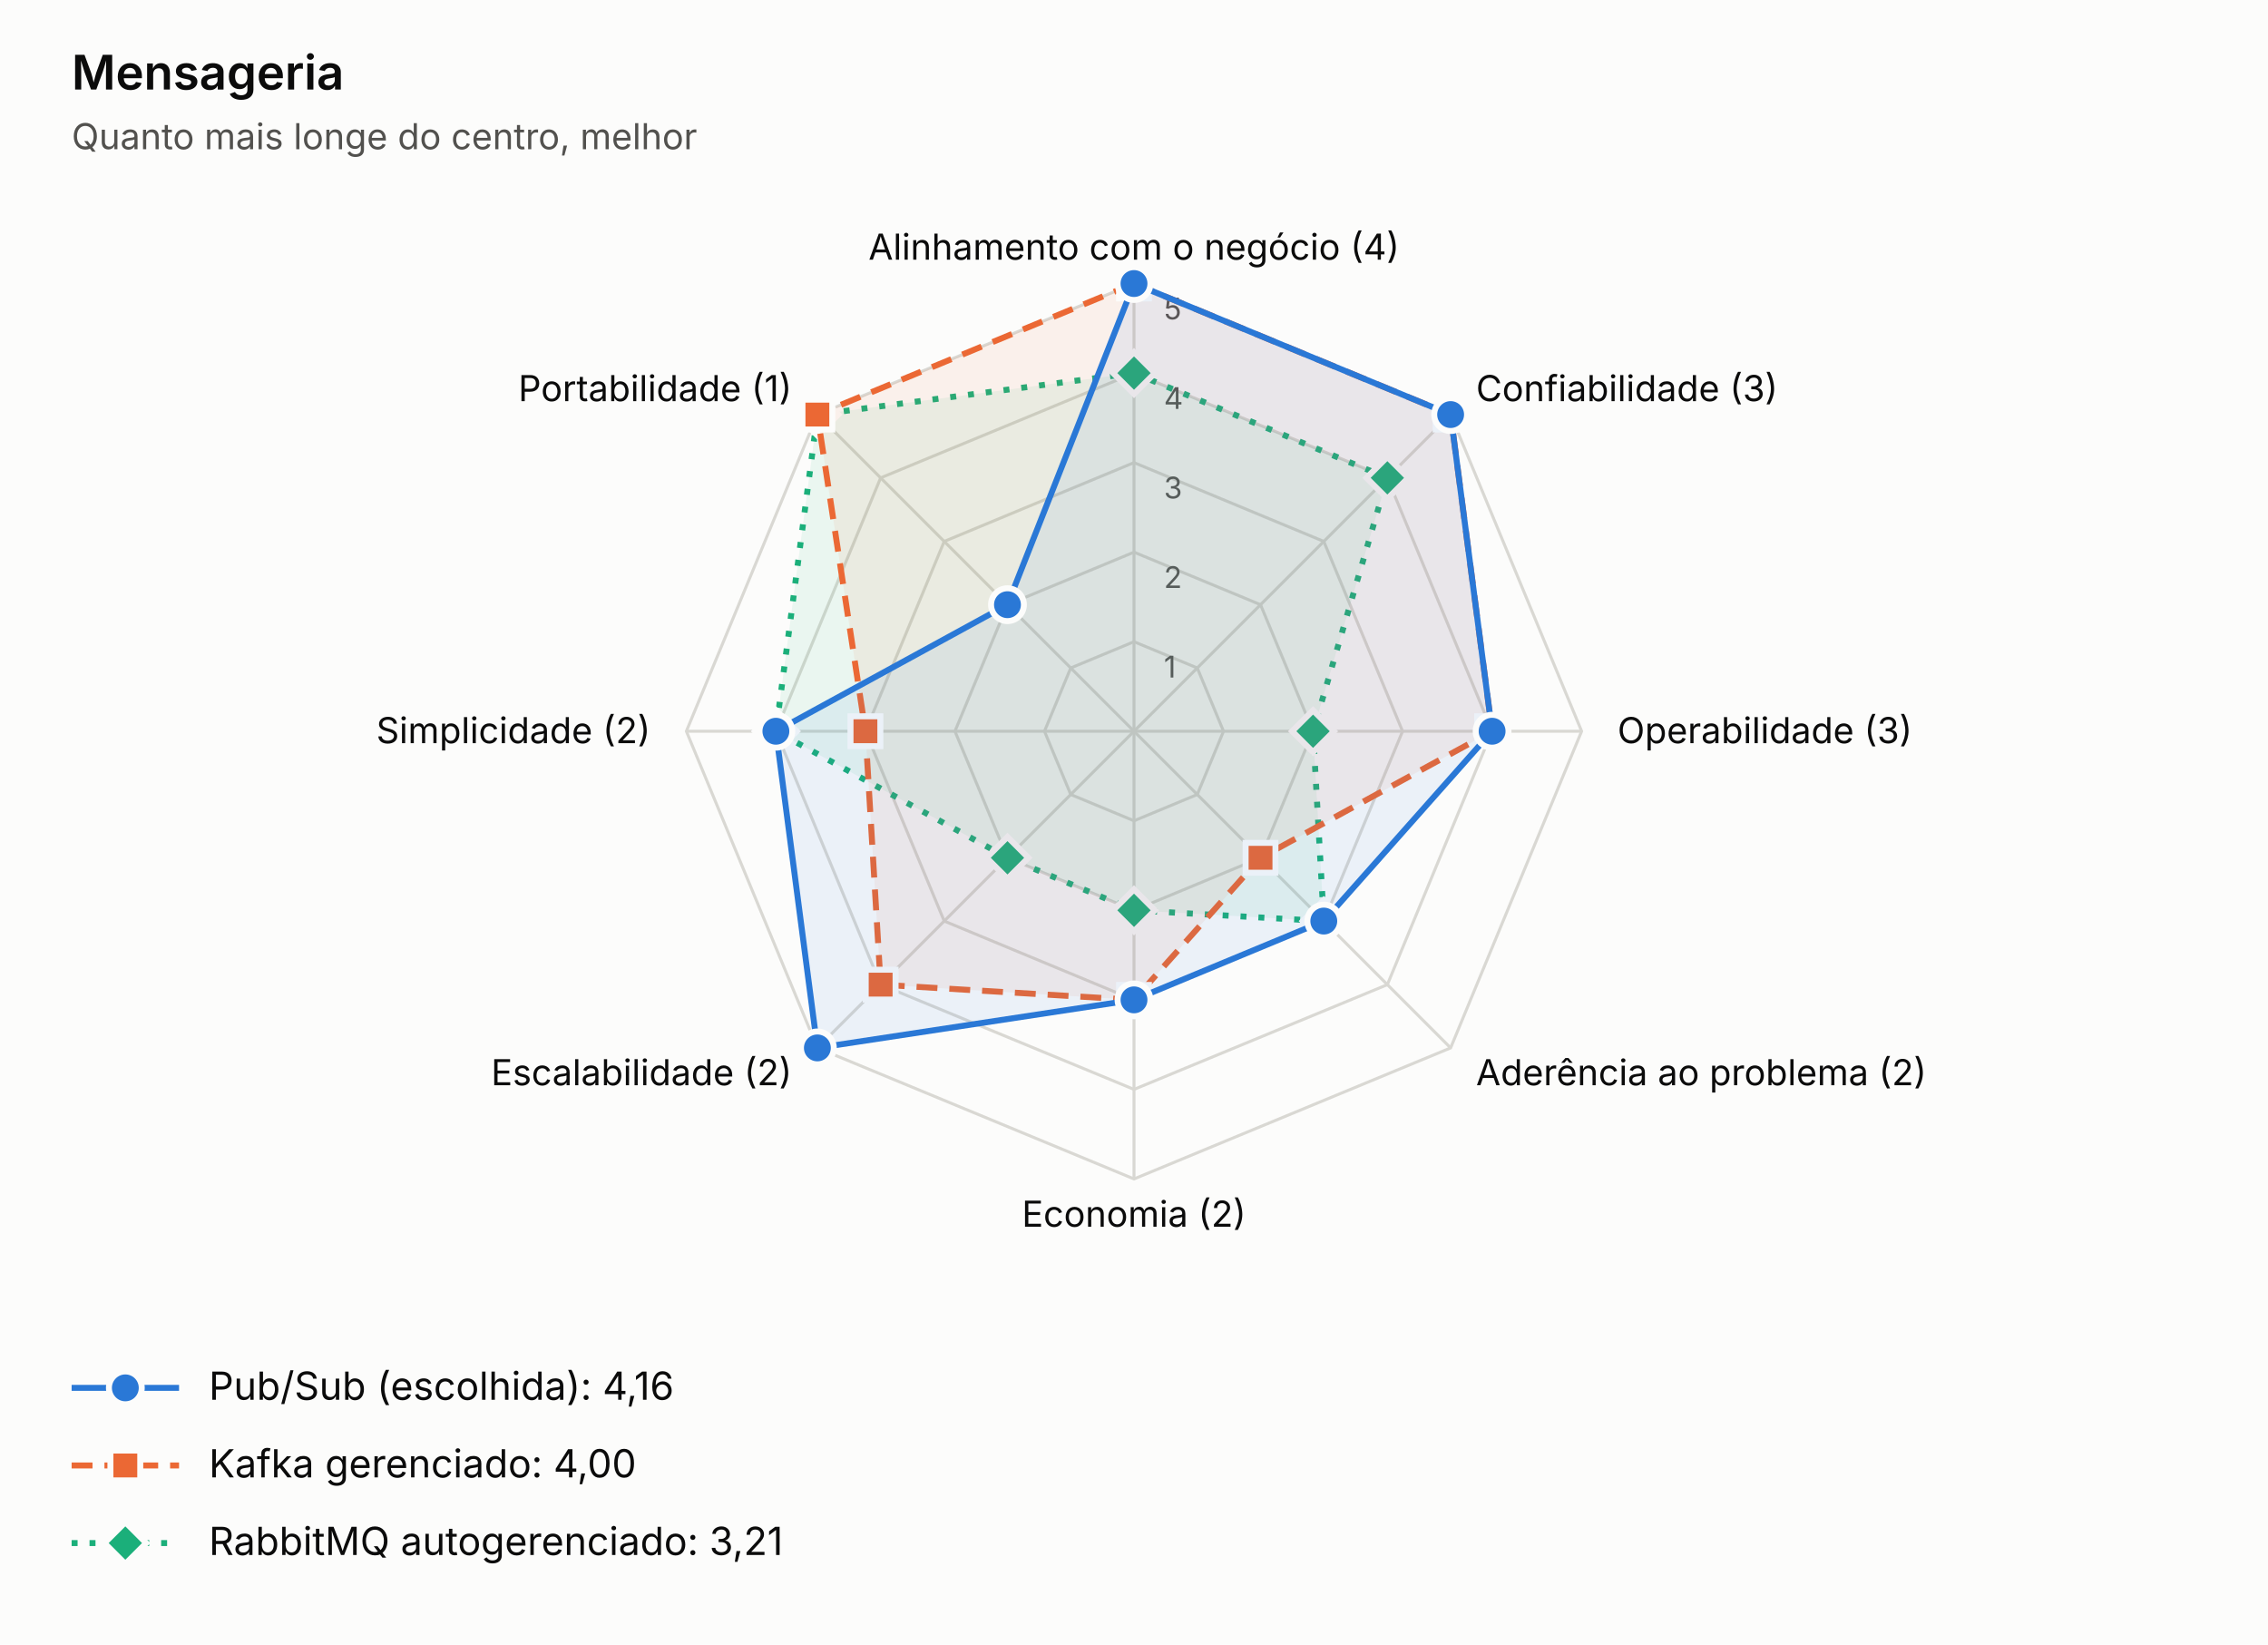
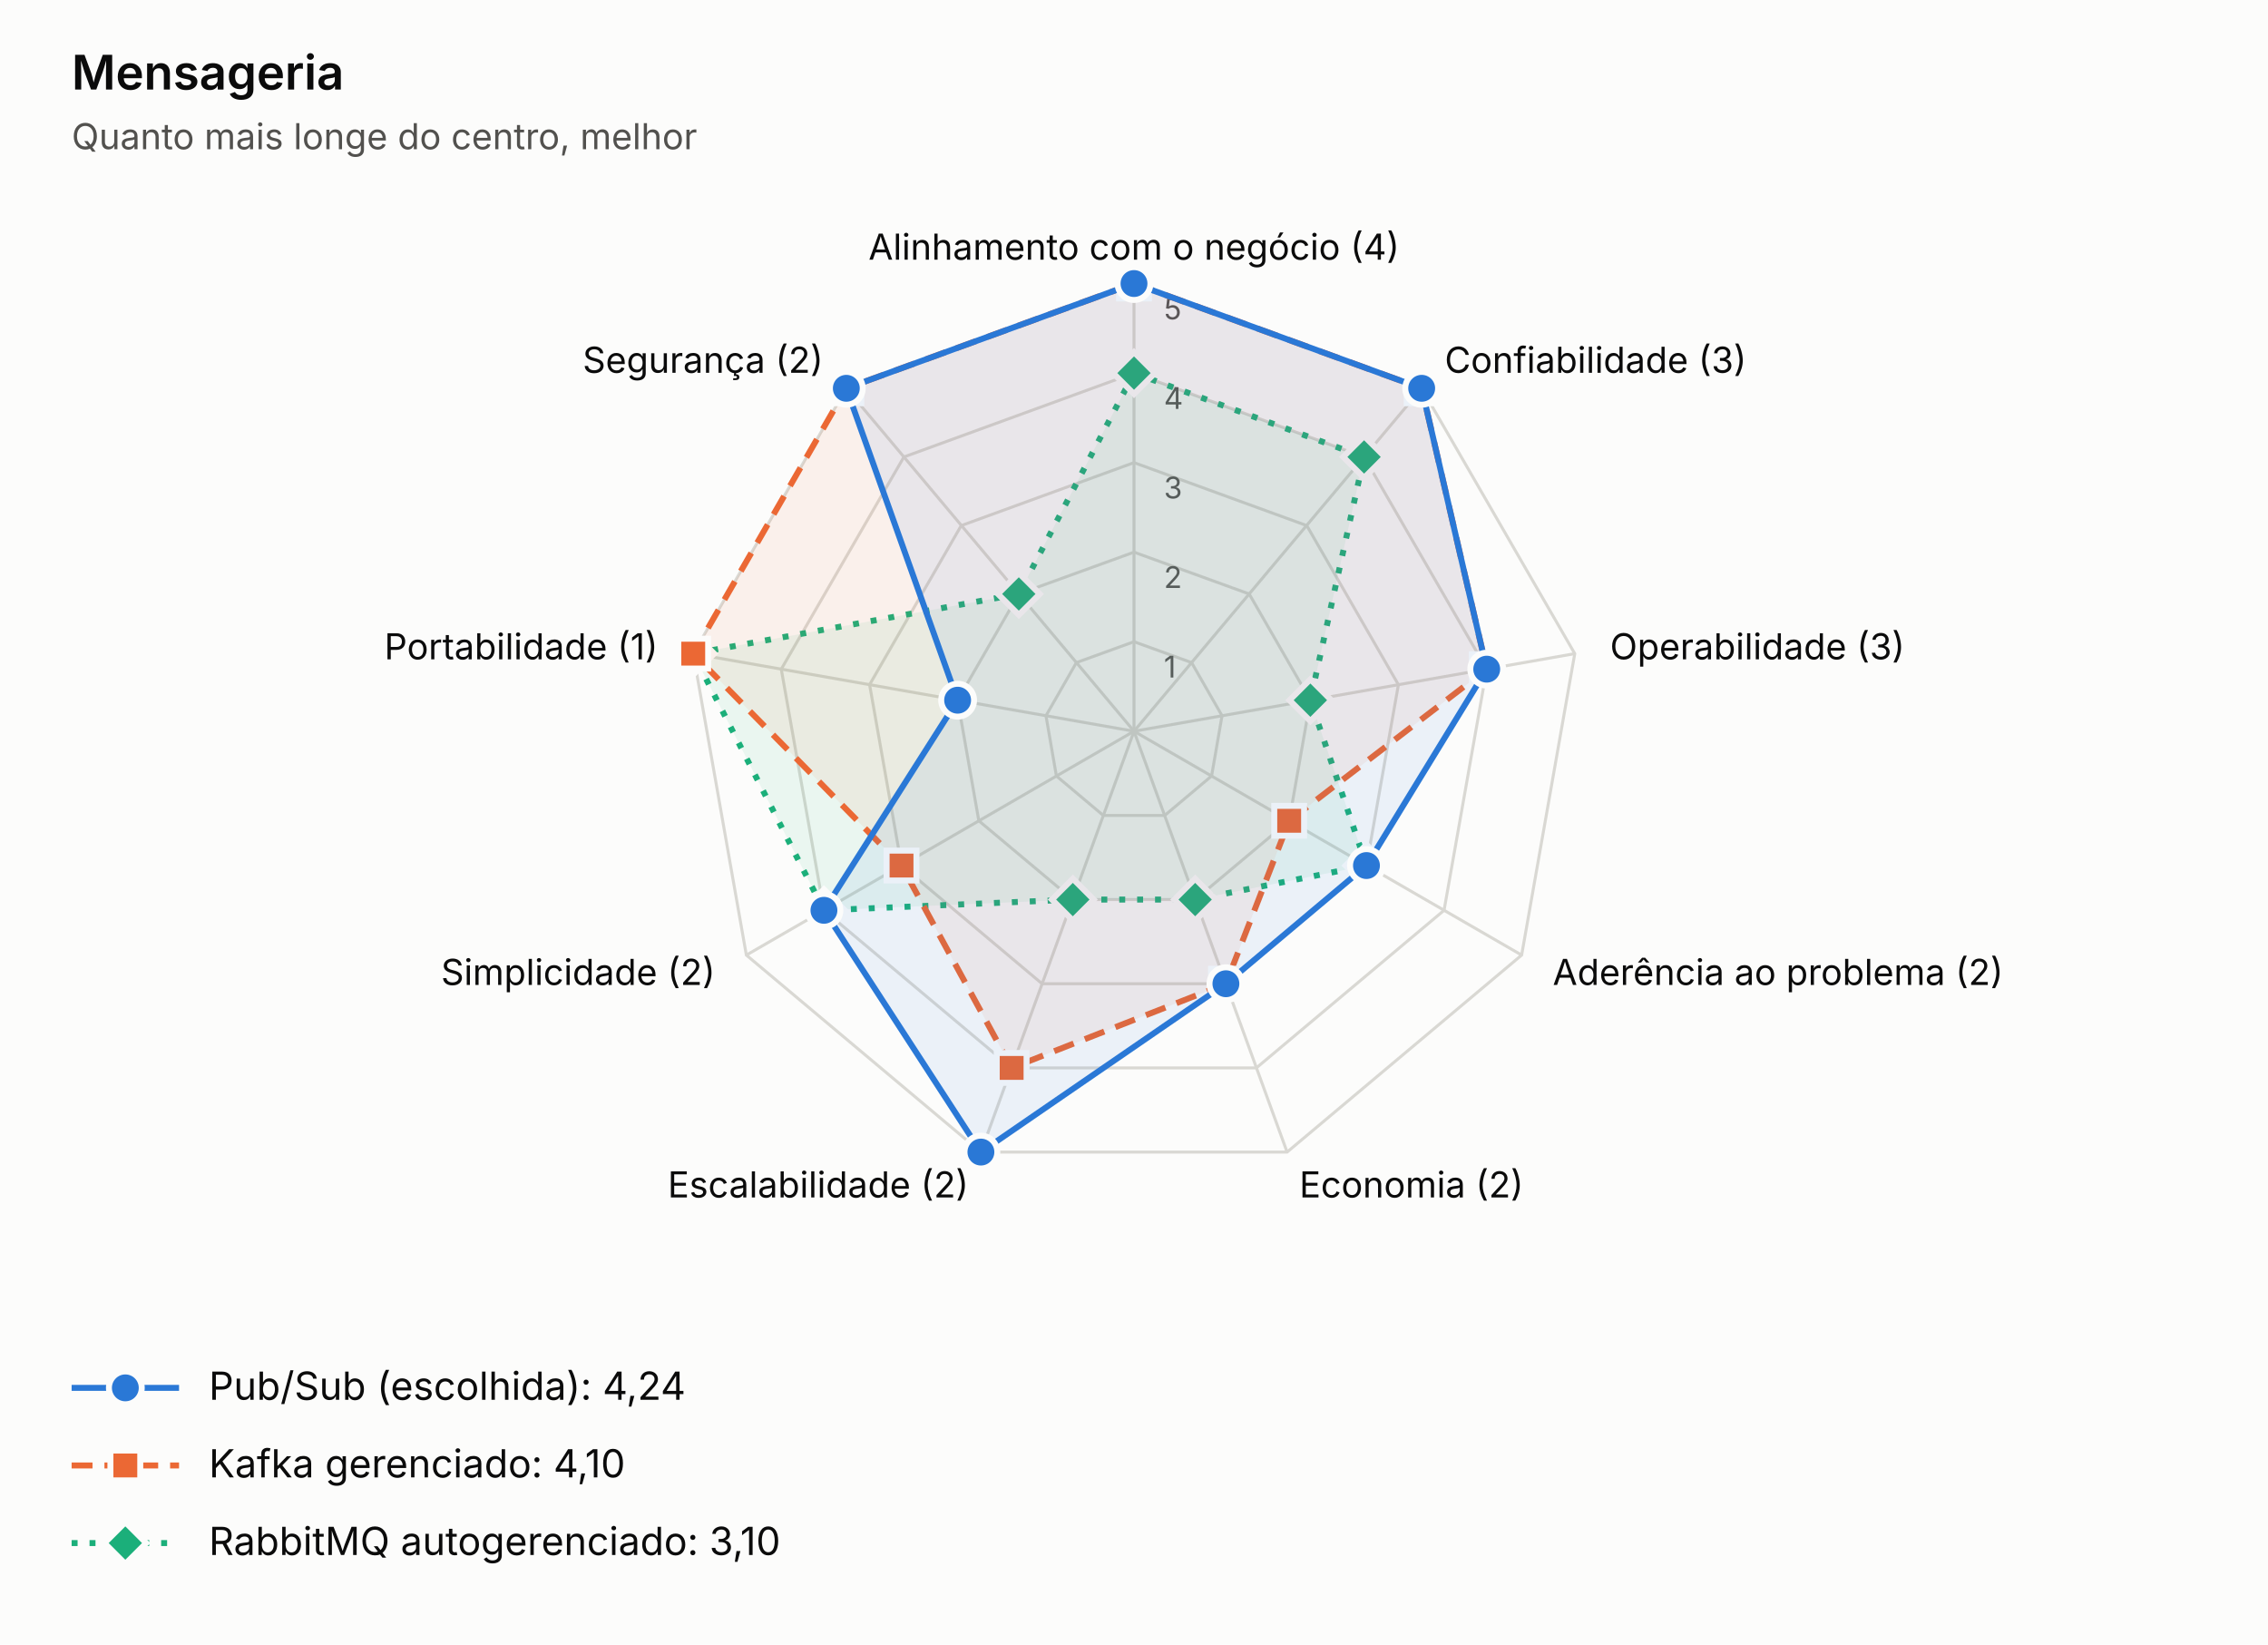
<svg xmlns="http://www.w3.org/2000/svg" viewBox="0 0 760 551" role="img" aria-label="Mensageria" font-family="-apple-system, BlinkMacSystemFont, 'Segoe UI', sans-serif">
  <rect width="760" height="551" fill="#fcfcfb" />
  <text x="24" y="30" font-size="16" font-weight="600" fill="#0b0b0b">Mensageria</text>
  <text x="24" y="50" font-size="12" fill="#52514e">Quanto mais longe do centro, melhor</text>
-   <polygon points="380.0,215.0 401.2,223.8 410.0,245.0 401.2,266.2 380.0,275.0 358.8,266.2 350.0,245.0 358.8,223.8" fill="none" stroke="#d9d8d3" stroke-width="1" />
+   <polygon points="380.0,215.0 399.3,222.0 409.5,239.8 406.0,260.0 390.3,273.2 369.7,273.2 354.0,260.0 350.5,239.8 360.7,222.0" fill="none" stroke="#d9d8d3" stroke-width="1" />
  <text x="390.0" y="227.0" font-size="10" fill="#52514e">1</text>
-   <polygon points="380.0,185.0 422.4,202.6 440.0,245.0 422.4,287.4 380.0,305.0 337.6,287.4 320.0,245.0 337.6,202.6" fill="none" stroke="#d9d8d3" stroke-width="1" />
+   <polygon points="380.0,185.0 418.6,199.0 439.1,234.6 432.0,275.0 400.5,301.4 359.5,301.4 328.0,275.0 320.9,234.6 341.4,199.0" fill="none" stroke="#d9d8d3" stroke-width="1" />
  <text x="390.0" y="197.0" font-size="10" fill="#52514e">2</text>
-   <polygon points="380.0,155.0 443.6,181.4 470.0,245.0 443.6,308.6 380.0,335.0 316.4,308.6 290.0,245.0 316.4,181.4" fill="none" stroke="#d9d8d3" stroke-width="1" />
+   <polygon points="380.0,155.0 437.9,176.1 468.6,229.4 457.9,290.0 410.8,329.6 349.2,329.6 302.1,290.0 291.4,229.4 322.1,176.1" fill="none" stroke="#d9d8d3" stroke-width="1" />
  <text x="390.0" y="167.0" font-size="10" fill="#52514e">3</text>
-   <polygon points="380.0,125.0 464.9,160.1 500.0,245.0 464.9,329.9 380.0,365.0 295.1,329.9 260.0,245.0 295.1,160.1" fill="none" stroke="#d9d8d3" stroke-width="1" />
+   <polygon points="380.0,125.0 457.1,153.1 498.2,224.2 483.9,305.0 421.0,357.8 339.0,357.8 276.1,305.0 261.8,224.2 302.9,153.1" fill="none" stroke="#d9d8d3" stroke-width="1" />
  <text x="390.0" y="137.0" font-size="10" fill="#52514e">4</text>
-   <polygon points="380.0,95.0 486.1,138.9 530.0,245.0 486.1,351.1 380.0,395.0 273.9,351.1 230.0,245.0 273.9,138.9" fill="none" stroke="#d9d8d3" stroke-width="1" />
+   <polygon points="380.0,95.0 476.4,130.1 527.7,219.0 509.9,320.0 431.3,386.0 328.7,386.0 250.1,320.0 232.3,219.0 283.6,130.1" fill="none" stroke="#d9d8d3" stroke-width="1" />
  <text x="390.0" y="107.0" font-size="10" fill="#52514e">5</text>
  <line x1="380" y1="245" x2="380.0" y2="95.0" stroke="#d9d8d3" stroke-width="1" />
  <text x="380.0" y="87.0" text-anchor="middle" font-size="12" fill="#0b0b0b">Alinhamento com o negócio (4)</text>
-   <line x1="380" y1="245" x2="486.1" y2="138.9" stroke="#d9d8d3" stroke-width="1" />
-   <text x="494.6" y="134.4" text-anchor="start" font-size="12" fill="#0b0b0b">Confiabilidade (3)</text>
-   <line x1="380" y1="245" x2="530.0" y2="245.0" stroke="#d9d8d3" stroke-width="1" />
-   <text x="542.0" y="249.0" text-anchor="start" font-size="12" fill="#0b0b0b">Operabilidade (3)</text>
-   <line x1="380" y1="245" x2="486.1" y2="351.1" stroke="#d9d8d3" stroke-width="1" />
-   <text x="494.6" y="363.6" text-anchor="start" font-size="12" fill="#0b0b0b">Aderência ao problema (2)</text>
-   <line x1="380" y1="245" x2="380.0" y2="395.0" stroke="#d9d8d3" stroke-width="1" />
-   <text x="380.0" y="411.0" text-anchor="middle" font-size="12" fill="#0b0b0b">Economia (2)</text>
-   <line x1="380" y1="245" x2="273.9" y2="351.1" stroke="#d9d8d3" stroke-width="1" />
-   <text x="265.4" y="363.6" text-anchor="end" font-size="12" fill="#0b0b0b">Escalabilidade (2)</text>
-   <line x1="380" y1="245" x2="230.0" y2="245.0" stroke="#d9d8d3" stroke-width="1" />
-   <text x="218.0" y="249.0" text-anchor="end" font-size="12" fill="#0b0b0b">Simplicidade (2)</text>
-   <line x1="380" y1="245" x2="273.9" y2="138.9" stroke="#d9d8d3" stroke-width="1" />
-   <text x="265.4" y="134.4" text-anchor="end" font-size="12" fill="#0b0b0b">Portabilidade (1)</text>
-   <polygon points="380.0,125.0 464.9,160.1 440.0,245.0 443.6,308.6 380.0,305.0 337.6,287.4 260.0,245.0 273.9,138.9" fill="#1baf7a" fill-opacity="0.08" stroke="#1baf7a" stroke-width="2" stroke-linejoin="round" stroke-dasharray="2 4" />
+   <line x1="380" y1="245" x2="476.4" y2="130.1" stroke="#d9d8d3" stroke-width="1" />
+   <text x="484.1" y="124.9" text-anchor="start" font-size="12" fill="#0b0b0b">Confiabilidade (3)</text>
+   <line x1="380" y1="245" x2="527.7" y2="219.0" stroke="#d9d8d3" stroke-width="1" />
+   <text x="539.5" y="220.9" text-anchor="start" font-size="12" fill="#0b0b0b">Operabilidade (3)</text>
+   <line x1="380" y1="245" x2="509.9" y2="320.0" stroke="#d9d8d3" stroke-width="1" />
+   <text x="520.3" y="330.0" text-anchor="start" font-size="12" fill="#0b0b0b">Aderência ao problema (2)</text>
+   <line x1="380" y1="245" x2="431.3" y2="386.0" stroke="#d9d8d3" stroke-width="1" />
+   <text x="435.4" y="401.2" text-anchor="start" font-size="12" fill="#0b0b0b">Economia (2)</text>
+   <line x1="380" y1="245" x2="328.7" y2="386.0" stroke="#d9d8d3" stroke-width="1" />
+   <text x="324.6" y="401.2" text-anchor="end" font-size="12" fill="#0b0b0b">Escalabilidade (2)</text>
+   <line x1="380" y1="245" x2="250.1" y2="320.0" stroke="#d9d8d3" stroke-width="1" />
+   <text x="239.7" y="330.0" text-anchor="end" font-size="12" fill="#0b0b0b">Simplicidade (2)</text>
+   <line x1="380" y1="245" x2="232.3" y2="219.0" stroke="#d9d8d3" stroke-width="1" />
+   <text x="220.5" y="220.9" text-anchor="end" font-size="12" fill="#0b0b0b">Portabilidade (1)</text>
+   <line x1="380" y1="245" x2="283.6" y2="130.1" stroke="#d9d8d3" stroke-width="1" />
+   <text x="275.9" y="124.9" text-anchor="end" font-size="12" fill="#0b0b0b">Segurança (2)</text>
+   <polygon points="380.0,125.0 457.1,153.1 439.1,234.6 457.9,290.0 400.5,301.4 359.5,301.4 276.1,305.0 232.3,219.0 341.4,199.0" fill="#1baf7a" fill-opacity="0.08" stroke="#1baf7a" stroke-width="2" stroke-linejoin="round" stroke-dasharray="2 4" />
  <polygon points="380.0,118.0 387.0,125.0 380.0,132.0 373.0,125.0" fill="#1baf7a" stroke="#fcfcfb" stroke-width="2" />
-   <polygon points="464.9,153.1 471.9,160.1 464.9,167.1 457.9,160.1" fill="#1baf7a" stroke="#fcfcfb" stroke-width="2" />
-   <polygon points="440.0,238.0 447.0,245.0 440.0,252.0 433.0,245.0" fill="#1baf7a" stroke="#fcfcfb" stroke-width="2" />
-   <polygon points="443.6,301.6 450.6,308.6 443.6,315.6 436.6,308.6" fill="#1baf7a" stroke="#fcfcfb" stroke-width="2" />
-   <polygon points="380.0,298.0 387.0,305.0 380.0,312.0 373.0,305.0" fill="#1baf7a" stroke="#fcfcfb" stroke-width="2" />
-   <polygon points="337.6,280.4 344.6,287.4 337.6,294.4 330.6,287.4" fill="#1baf7a" stroke="#fcfcfb" stroke-width="2" />
-   <polygon points="260.0,238.0 267.0,245.0 260.0,252.0 253.0,245.0" fill="#1baf7a" stroke="#fcfcfb" stroke-width="2" />
-   <polygon points="273.9,131.9 280.9,138.9 273.9,145.9 266.9,138.9" fill="#1baf7a" stroke="#fcfcfb" stroke-width="2" />
-   <polygon points="380.0,95.0 486.1,138.9 500.0,245.0 422.4,287.4 380.0,335.0 295.1,329.9 290.0,245.0 273.9,138.9" fill="#eb6834" fill-opacity="0.08" stroke="#eb6834" stroke-width="2" stroke-linejoin="round" stroke-dasharray="7 4" />
+   <polygon points="457.1,146.1 464.1,153.1 457.1,160.1 450.1,153.1" fill="#1baf7a" stroke="#fcfcfb" stroke-width="2" />
+   <polygon points="439.1,227.6 446.1,234.6 439.1,241.6 432.1,234.6" fill="#1baf7a" stroke="#fcfcfb" stroke-width="2" />
+   <polygon points="457.9,283.0 464.9,290.0 457.9,297.0 450.9,290.0" fill="#1baf7a" stroke="#fcfcfb" stroke-width="2" />
+   <polygon points="400.5,294.4 407.5,301.4 400.5,308.4 393.5,301.4" fill="#1baf7a" stroke="#fcfcfb" stroke-width="2" />
+   <polygon points="359.5,294.4 366.5,301.4 359.5,308.4 352.5,301.4" fill="#1baf7a" stroke="#fcfcfb" stroke-width="2" />
+   <polygon points="276.1,298.0 283.1,305.0 276.1,312.0 269.1,305.0" fill="#1baf7a" stroke="#fcfcfb" stroke-width="2" />
+   <polygon points="232.3,212.0 239.3,219.0 232.3,226.0 225.3,219.0" fill="#1baf7a" stroke="#fcfcfb" stroke-width="2" />
+   <polygon points="341.4,192.0 348.4,199.0 341.4,206.0 334.4,199.0" fill="#1baf7a" stroke="#fcfcfb" stroke-width="2" />
+   <polygon points="380.0,95.0 476.4,130.1 498.2,224.2 432.0,275.0 410.8,329.6 339.0,357.8 302.1,290.0 232.3,219.0 283.6,130.1" fill="#eb6834" fill-opacity="0.08" stroke="#eb6834" stroke-width="2" stroke-linejoin="round" stroke-dasharray="7 4" />
  <rect x="375.0" y="90.0" width="10" height="10" fill="#eb6834" stroke="#fcfcfb" stroke-width="2" />
-   <rect x="481.1" y="133.9" width="10" height="10" fill="#eb6834" stroke="#fcfcfb" stroke-width="2" />
-   <rect x="495.0" y="240.0" width="10" height="10" fill="#eb6834" stroke="#fcfcfb" stroke-width="2" />
-   <rect x="417.4" y="282.4" width="10" height="10" fill="#eb6834" stroke="#fcfcfb" stroke-width="2" />
-   <rect x="375.0" y="330.0" width="10" height="10" fill="#eb6834" stroke="#fcfcfb" stroke-width="2" />
-   <rect x="290.1" y="324.9" width="10" height="10" fill="#eb6834" stroke="#fcfcfb" stroke-width="2" />
-   <rect x="285.0" y="240.0" width="10" height="10" fill="#eb6834" stroke="#fcfcfb" stroke-width="2" />
-   <rect x="268.9" y="133.9" width="10" height="10" fill="#eb6834" stroke="#fcfcfb" stroke-width="2" />
-   <polygon points="380.0,95.0 486.1,138.9 500.0,245.0 443.6,308.6 380.0,335.0 273.9,351.1 260.0,245.0 337.6,202.6" fill="#2a78d6" fill-opacity="0.08" stroke="#2a78d6" stroke-width="2" stroke-linejoin="round" />
+   <rect x="471.4" y="125.1" width="10" height="10" fill="#eb6834" stroke="#fcfcfb" stroke-width="2" />
+   <rect x="493.2" y="219.2" width="10" height="10" fill="#eb6834" stroke="#fcfcfb" stroke-width="2" />
+   <rect x="427.0" y="270.0" width="10" height="10" fill="#eb6834" stroke="#fcfcfb" stroke-width="2" />
+   <rect x="405.8" y="324.6" width="10" height="10" fill="#eb6834" stroke="#fcfcfb" stroke-width="2" />
+   <rect x="334.0" y="352.8" width="10" height="10" fill="#eb6834" stroke="#fcfcfb" stroke-width="2" />
+   <rect x="297.1" y="285.0" width="10" height="10" fill="#eb6834" stroke="#fcfcfb" stroke-width="2" />
+   <rect x="227.3" y="214.0" width="10" height="10" fill="#eb6834" stroke="#fcfcfb" stroke-width="2" />
+   <rect x="278.6" y="125.1" width="10" height="10" fill="#eb6834" stroke="#fcfcfb" stroke-width="2" />
+   <polygon points="380.0,95.0 476.4,130.1 498.2,224.2 457.9,290.0 410.8,329.6 328.7,386.0 276.1,305.0 320.9,234.6 283.6,130.1" fill="#2a78d6" fill-opacity="0.08" stroke="#2a78d6" stroke-width="2" stroke-linejoin="round" />
  <circle cx="380.0" cy="95.0" r="5.5" fill="#2a78d6" stroke="#fcfcfb" stroke-width="2" />
-   <circle cx="486.1" cy="138.9" r="5.5" fill="#2a78d6" stroke="#fcfcfb" stroke-width="2" />
-   <circle cx="500.0" cy="245.0" r="5.5" fill="#2a78d6" stroke="#fcfcfb" stroke-width="2" />
-   <circle cx="443.6" cy="308.6" r="5.5" fill="#2a78d6" stroke="#fcfcfb" stroke-width="2" />
-   <circle cx="380.0" cy="335.0" r="5.5" fill="#2a78d6" stroke="#fcfcfb" stroke-width="2" />
-   <circle cx="273.9" cy="351.1" r="5.5" fill="#2a78d6" stroke="#fcfcfb" stroke-width="2" />
-   <circle cx="260.0" cy="245.0" r="5.5" fill="#2a78d6" stroke="#fcfcfb" stroke-width="2" />
-   <circle cx="337.6" cy="202.6" r="5.5" fill="#2a78d6" stroke="#fcfcfb" stroke-width="2" />
+   <circle cx="476.4" cy="130.1" r="5.5" fill="#2a78d6" stroke="#fcfcfb" stroke-width="2" />
+   <circle cx="498.2" cy="224.2" r="5.5" fill="#2a78d6" stroke="#fcfcfb" stroke-width="2" />
+   <circle cx="457.9" cy="290.0" r="5.5" fill="#2a78d6" stroke="#fcfcfb" stroke-width="2" />
+   <circle cx="410.8" cy="329.6" r="5.5" fill="#2a78d6" stroke="#fcfcfb" stroke-width="2" />
+   <circle cx="328.7" cy="386.0" r="5.5" fill="#2a78d6" stroke="#fcfcfb" stroke-width="2" />
+   <circle cx="276.1" cy="305.0" r="5.5" fill="#2a78d6" stroke="#fcfcfb" stroke-width="2" />
+   <circle cx="320.9" cy="234.6" r="5.5" fill="#2a78d6" stroke="#fcfcfb" stroke-width="2" />
+   <circle cx="283.6" cy="130.1" r="5.5" fill="#2a78d6" stroke="#fcfcfb" stroke-width="2" />
  <line x1="24" y1="465" x2="60" y2="465" stroke="#2a78d6" stroke-width="2" />
  <circle cx="42.0" cy="465.0" r="5.5" fill="#2a78d6" stroke="#fcfcfb" stroke-width="2" />
-   <text x="70" y="469" font-size="13" fill="#0b0b0b">Pub/Sub (escolhida): 4,16</text>
+   <text x="70" y="469" font-size="13" fill="#0b0b0b">Pub/Sub (escolhida): 4,24</text>
  <line x1="24" y1="491" x2="60" y2="491" stroke="#eb6834" stroke-width="2" stroke-dasharray="7 4" />
  <rect x="37.0" y="486.0" width="10" height="10" fill="#eb6834" stroke="#fcfcfb" stroke-width="2" />
-   <text x="70" y="495" font-size="13" fill="#0b0b0b">Kafka gerenciado: 4,00</text>
+   <text x="70" y="495" font-size="13" fill="#0b0b0b">Kafka gerenciado: 4,10</text>
  <line x1="24" y1="517" x2="60" y2="517" stroke="#1baf7a" stroke-width="2" stroke-dasharray="2 4" />
  <polygon points="42.0,510.0 49.0,517.0 42.0,524.0 35.0,517.0" fill="#1baf7a" stroke="#fcfcfb" stroke-width="2" />
-   <text x="70" y="521" font-size="13" fill="#0b0b0b">RabbitMQ autogerenciado: 3,21</text>
+   <text x="70" y="521" font-size="13" fill="#0b0b0b">RabbitMQ autogerenciado: 3,10</text>
</svg>
